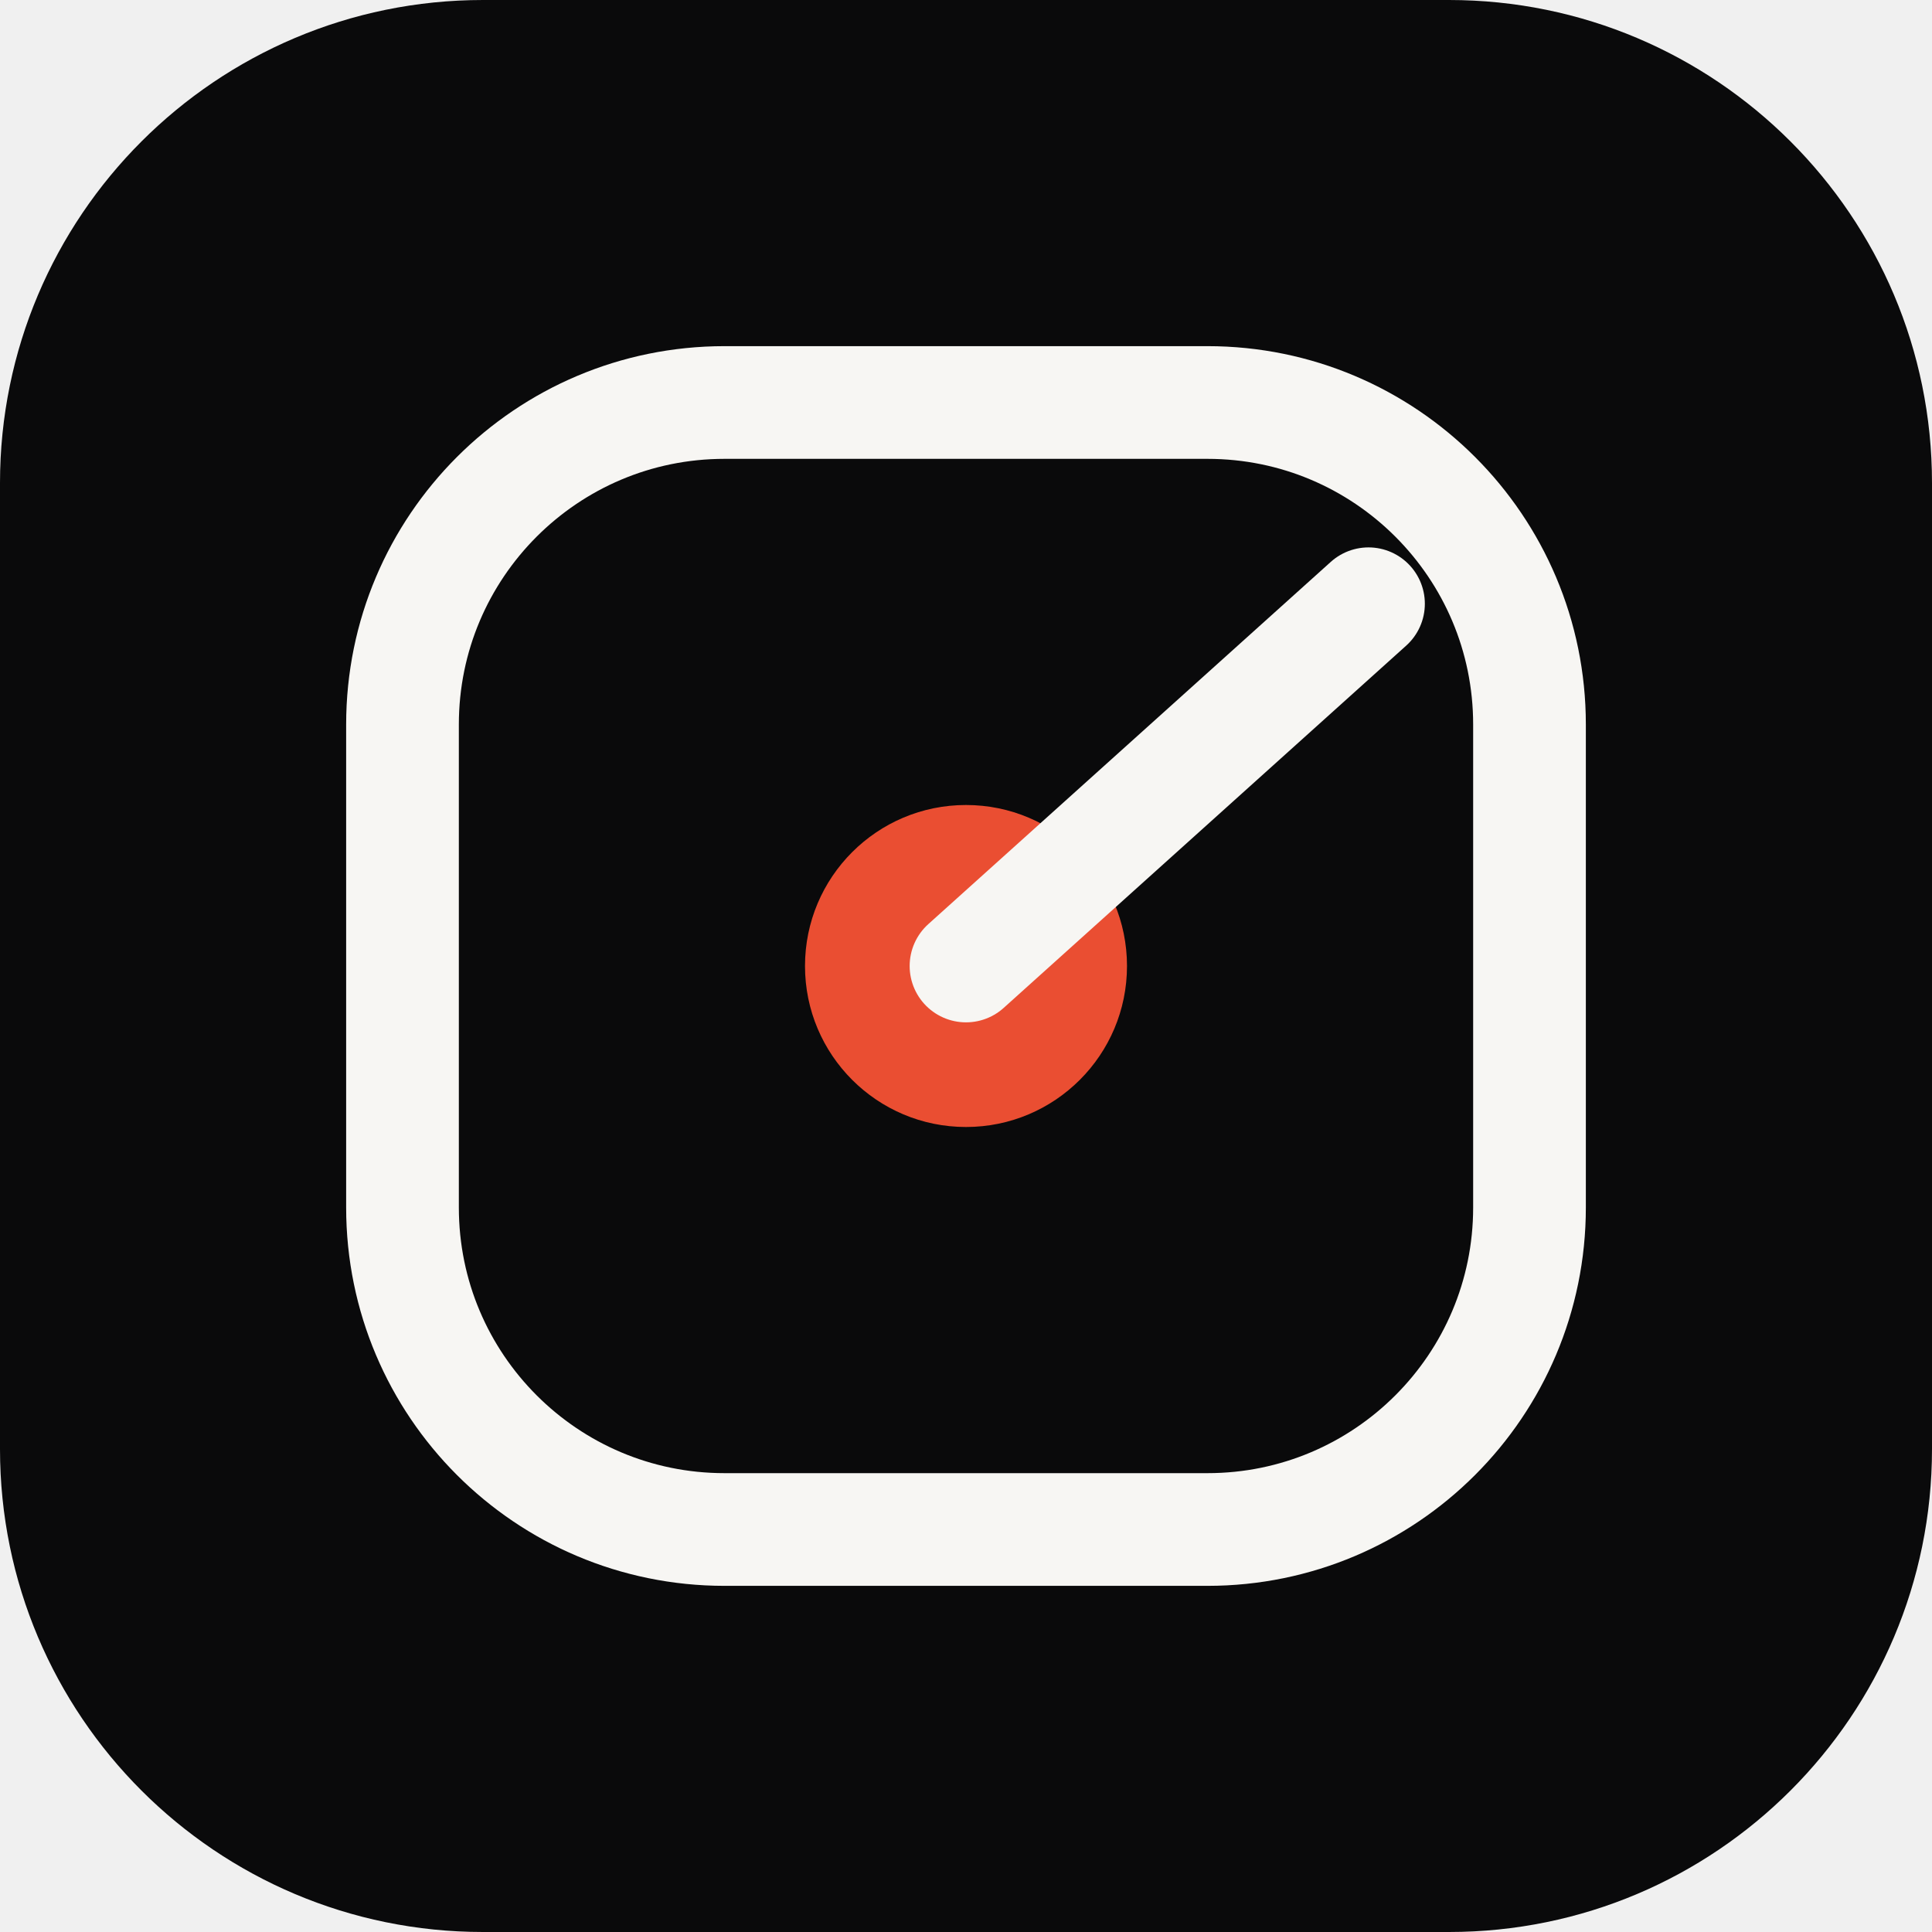
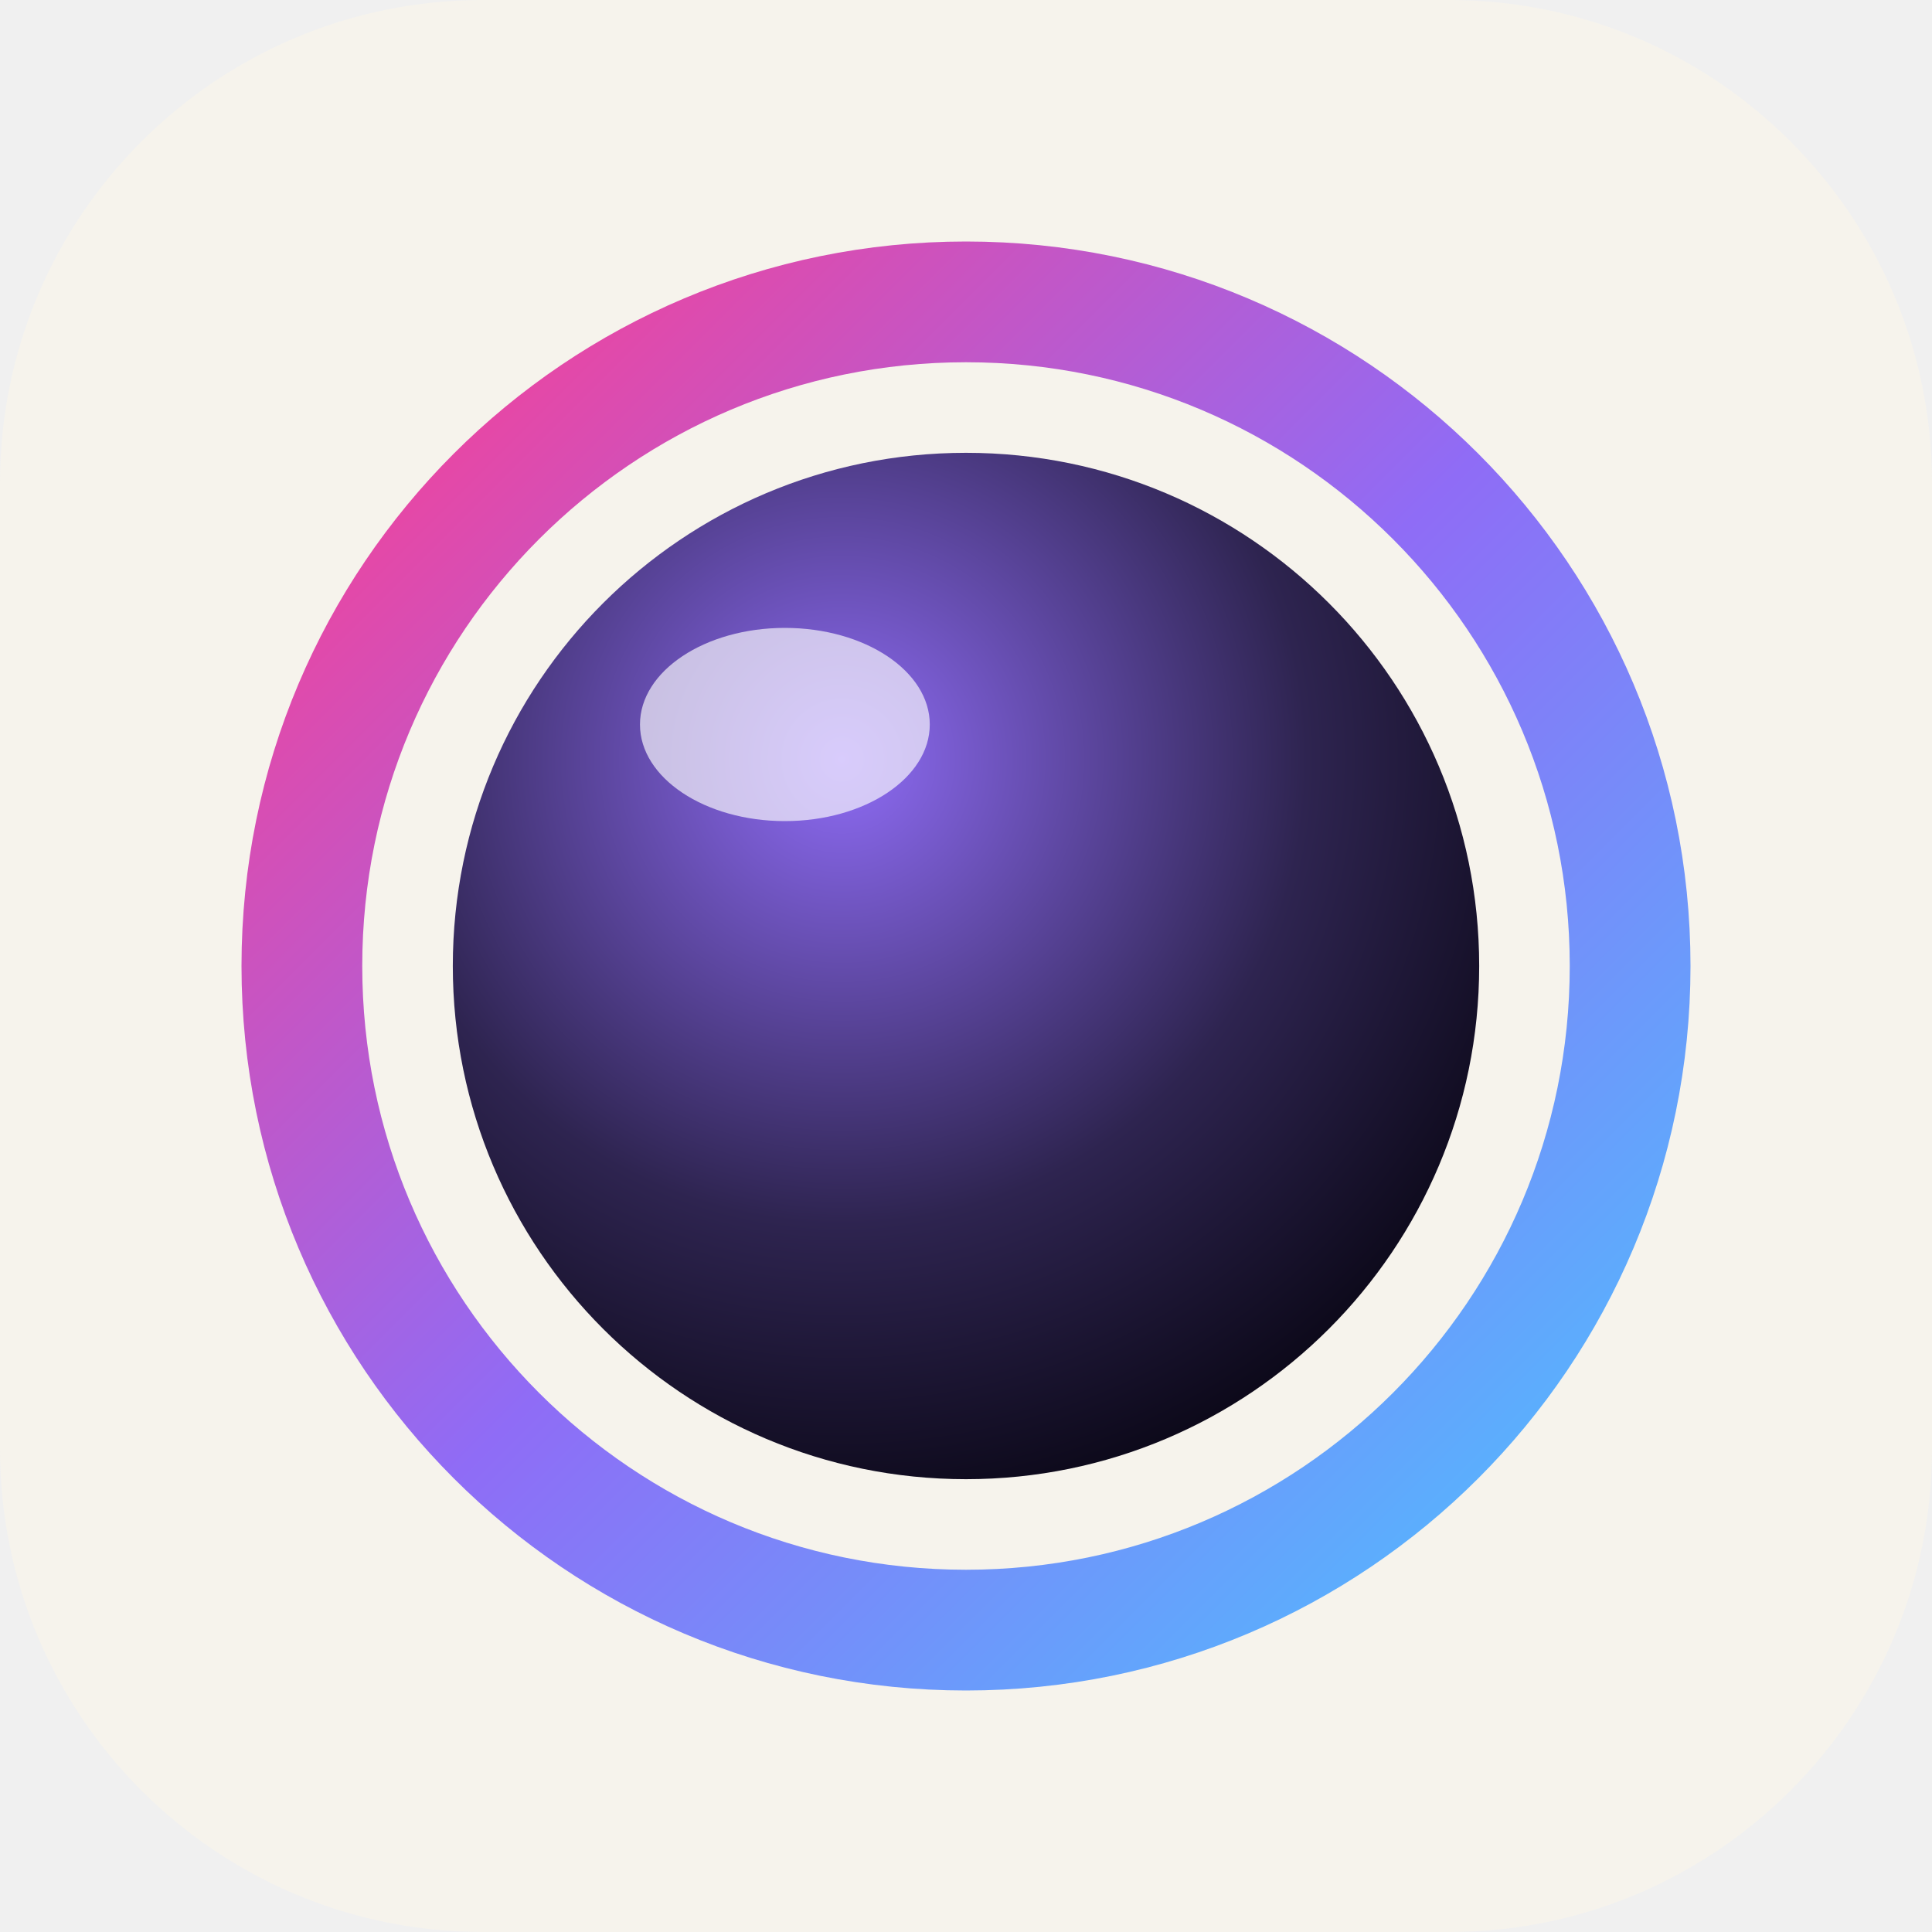
- <svg xmlns="http://www.w3.org/2000/svg" viewBox="0 0 24 24">
-   <rect width="24" height="24" rx="6" fill="#0A0A0B" />
-   <rect x="5" y="5" width="14" height="14" rx="4" fill="none" stroke="#F7F6F3" stroke-width="1.4" />
-   <circle cx="12" cy="12" r="2" fill="#EA4E32" />
-   <path d="M12 12 L17 7.5" stroke="#F7F6F3" stroke-width="1.4" stroke-linecap="round" />
+ <svg xmlns="http://www.w3.org/2000/svg" viewBox="0 0 32 32">
+   <defs>
+     <radialGradient id="core" cx="38%" cy="30%" r="75%">
+       <stop offset="0%" stop-color="#8F6CF6" />
+       <stop offset="60%" stop-color="#2E2450" />
+       <stop offset="100%" stop-color="#0A0716" />
+     </radialGradient>
+     <linearGradient id="rim" x1="0" y1="0" x2="1" y2="1">
+       <stop offset="0%" stop-color="#FF3D8F" />
+       <stop offset="50%" stop-color="#8F6CF6" />
+       <stop offset="100%" stop-color="#4CC2FF" />
+     </linearGradient>
+   </defs>
+   <rect width="32" height="32" rx="8" fill="#F6F3EC" />
+   <circle cx="16" cy="16" r="11" fill="none" stroke="url(#rim)" stroke-width="2" />
+   <circle cx="16" cy="16" r="8.5" fill="url(#core)" />
+   <ellipse cx="13" cy="12" rx="2.4" ry="1.6" fill="#ffffff" opacity="0.65" />
</svg>
